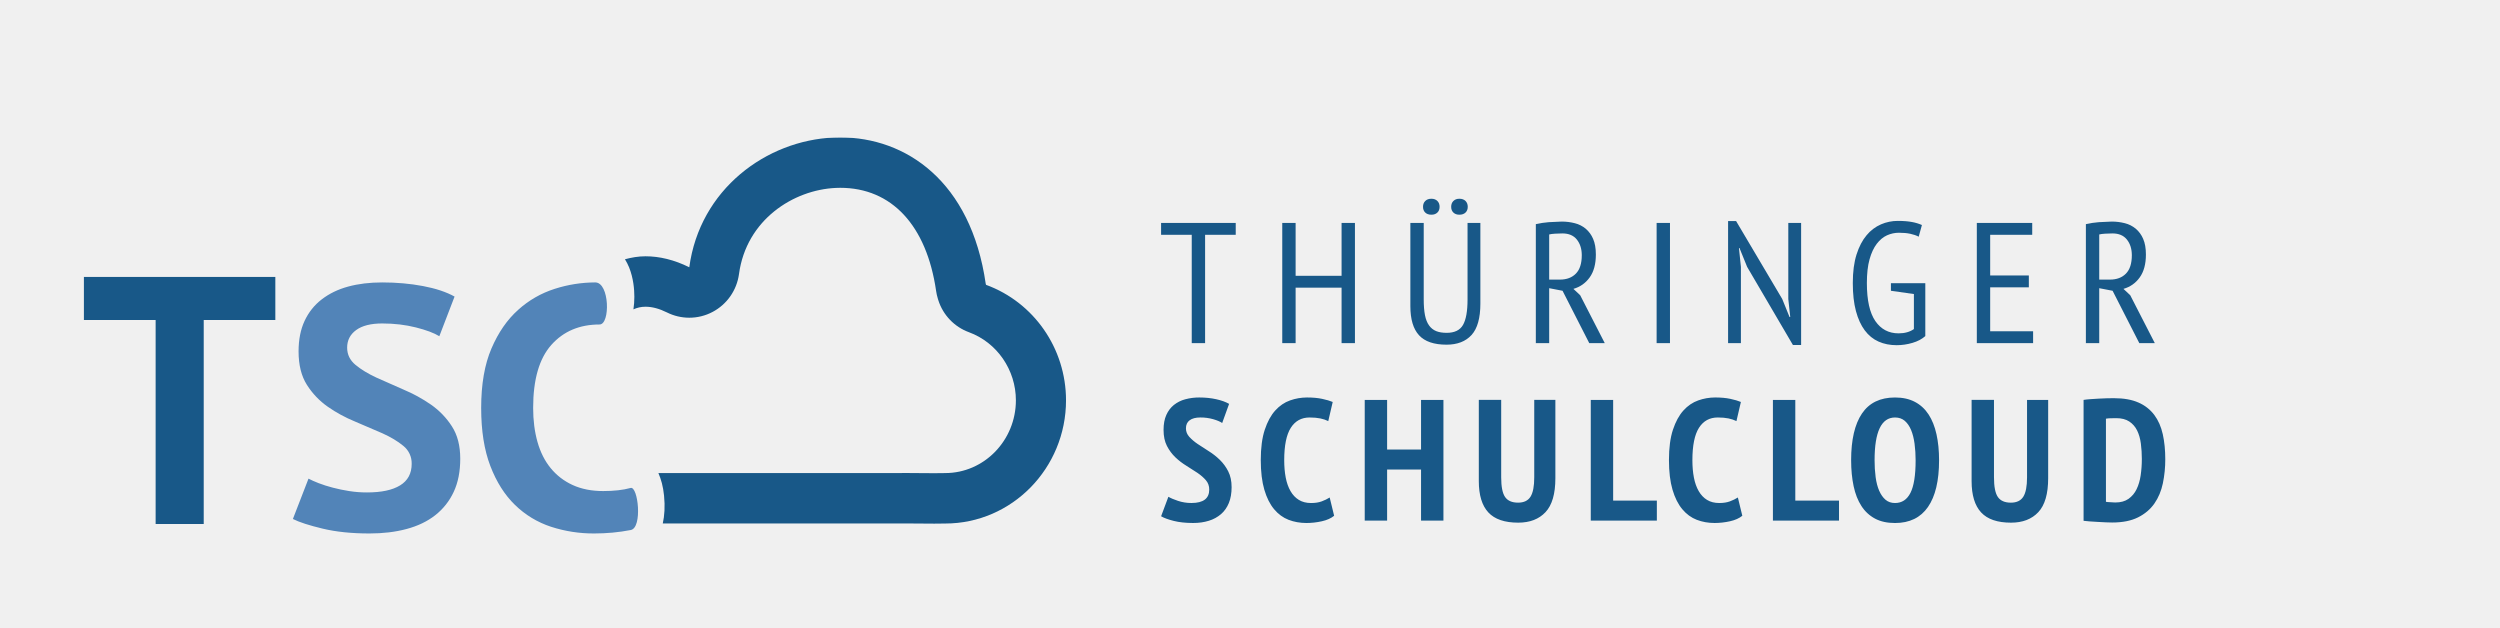
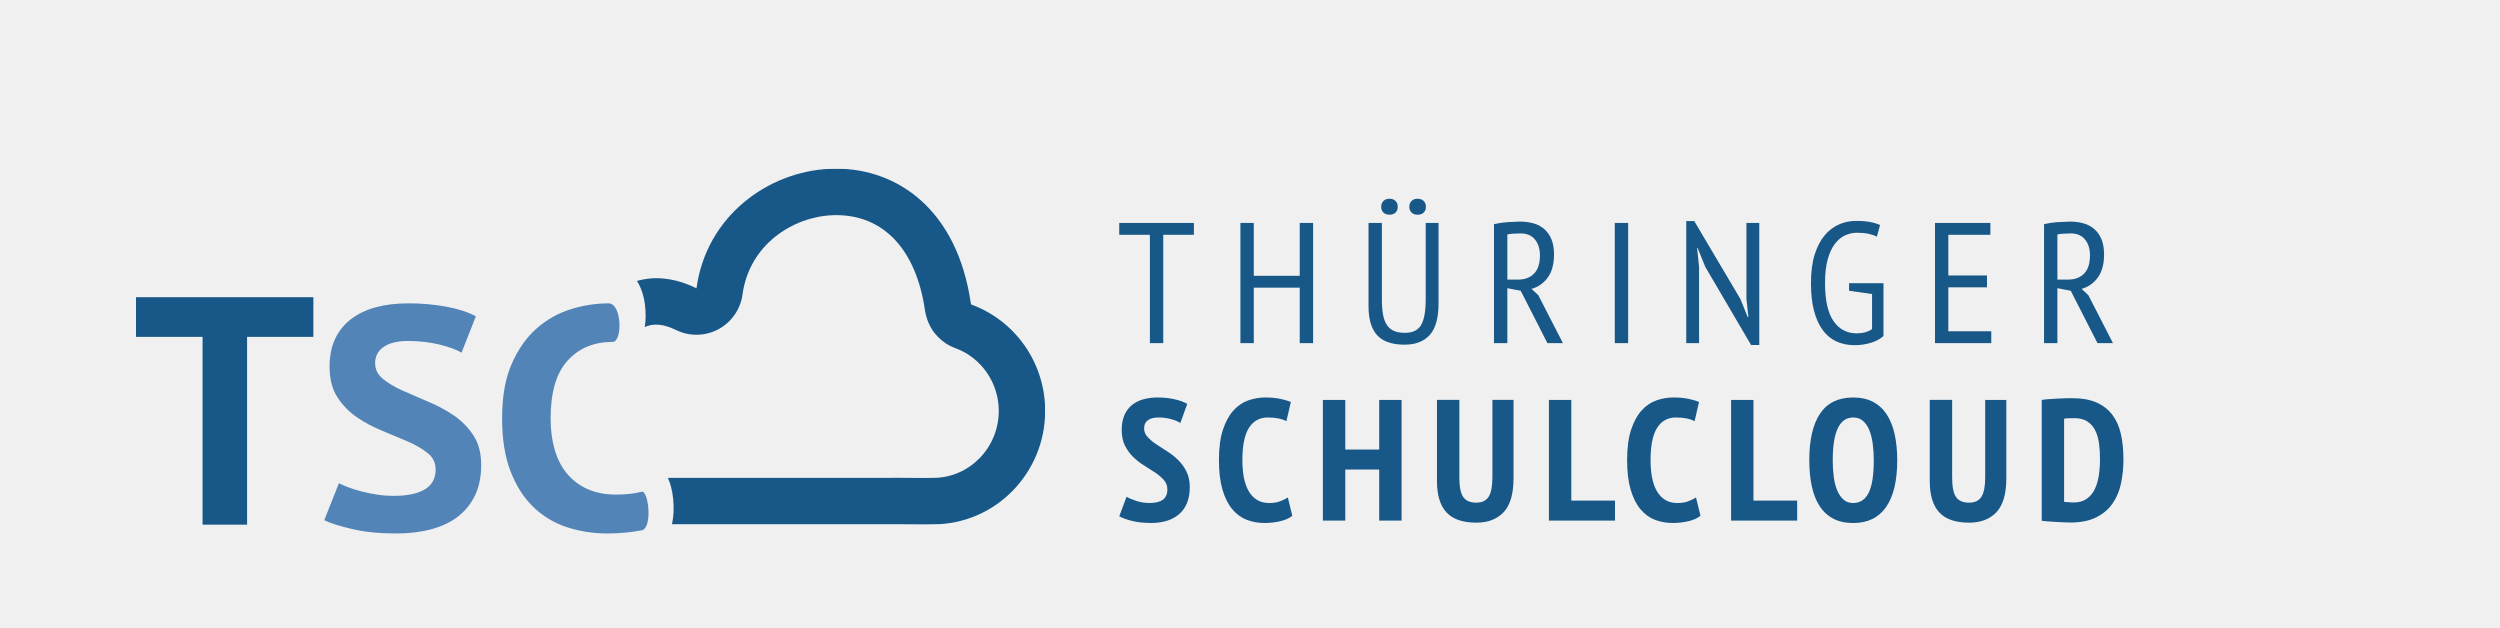
<svg xmlns="http://www.w3.org/2000/svg" xmlns:xlink="http://www.w3.org/1999/xlink" width="239" height="60">
  <defs>
-     <path id="A" d="M.001.135h93.911v36.966H.001z" />
+     <path id="A" d="M.001.124h86.918v34.048H.001z" />
  </defs>
  <g fill="none" fill-rule="evenodd">
-     <g transform="translate(8 13)">
-       <path d="M31.356 31.341a2.12 2.12 0 0 0-.796-1.714c-.531-.44-1.198-.84-2-1.203l-2.612-1.121c-.938-.385-1.808-.857-2.61-1.418a7.31 7.31 0 0 1-1.998-2.094c-.531-.835-.797-1.901-.797-3.198 0-1.121.192-2.093.576-2.917s.931-1.512 1.645-2.061 1.554-.956 2.525-1.22S27.346 14 28.542 14c1.379 0 2.678.116 3.898.347s2.226.565 3.017 1.005L34 19.143c-.497-.308-1.243-.589-2.237-.84s-2.068-.38-3.22-.38c-1.085 0-1.916.209-2.491.628s-.865.978-.865 1.681c0 .659.266 1.207.797 1.648s1.198.846 2 1.218l2.609 1.154a14.29 14.29 0 0 1 2.612 1.433c.802.562 1.469 1.254 2 2.078S36 29.615 36 30.848s-.208 2.29-.628 3.181a6.07 6.07 0 0 1-1.763 2.226c-.755.593-1.672 1.031-2.746 1.319S28.61 38 27.322 38c-1.695 0-3.186-.152-4.475-.462s-2.237-.614-2.847-.923l1.493-3.857c.247.132.568.275.964.43a12.52 12.52 0 0 0 1.34.427 15.33 15.33 0 0 0 1.577.33 10.76 10.76 0 0 0 1.711.132c1.379 0 2.434-.224 3.169-.677s1.103-1.135 1.103-2.06m20.946 6.33c-1.137.221-2.306.33-3.502.33a13.14 13.14 0 0 1-4.125-.642 8.9 8.9 0 0 1-3.433-2.077c-.989-.956-1.778-2.198-2.365-3.727S38 28.176 38 26c0-2.264.327-4.159.984-5.688s1.507-2.757 2.552-3.691a9.5 9.5 0 0 1 3.504-2.011 12.76 12.76 0 0 1 3.865-.611c1.379 0 1.448 4.022.414 4.022-1.911 0-3.446.648-4.606 1.947S42.969 23.275 42.969 26c0 1.187.138 2.27.414 3.248s.695 1.813 1.26 2.504 1.264 1.232 2.103 1.617 1.813.576 2.917.576c1.034 0 1.91-.099 2.623-.297s1.155 3.802.016 4.022" fill="#5284b8" />
+     <g transform="translate(13 16)">
+       <path d="M28.646 28.896c0-.643-.248-1.168-.746-1.571s-1.123-.77-1.875-1.102l-2.449-1.027c-.879-.353-1.695-.786-2.447-1.299a6.77 6.77 0 0 1-1.873-1.92c-.498-.766-.748-1.743-.748-2.931 0-1.027.18-1.918.54-2.674a5.05 5.05 0 0 1 1.542-1.889c.666-.502 1.457-.876 2.367-1.118S24.887 13 26.008 13a20.09 20.09 0 0 1 3.655.318c1.144.212 2.087.518 2.828.921l-1.367 3.475c-.466-.282-1.165-.54-2.097-.77s-1.939-.348-3.019-.348c-1.017 0-1.796.191-2.335.576a1.79 1.79 0 0 0-.811 1.541c0 .604.25 1.107.748 1.511s1.123.776 1.875 1.117l2.446 1.058a13.49 13.49 0 0 1 2.449 1.314 6.88 6.88 0 0 1 1.875 1.905c.498.755.745 1.696.745 2.826s-.195 2.1-.589 2.915a5.62 5.62 0 0 1-1.653 2.041c-.71.546-1.568.945-2.574 1.209s-2.113.391-3.32.391c-1.589 0-2.987-.14-4.195-.423s-2.097-.563-2.669-.846l1.4-3.536a8.93 8.93 0 0 0 .903.394 12.46 12.46 0 0 0 1.256.391 14.66 14.66 0 0 0 1.479.302 10.26 10.26 0 0 0 1.604.121c1.292 0 2.282-.206 2.971-.62s1.034-1.04 1.034-1.888m19.703 5.803c-1.061.203-2.152.302-3.268.302-1.353 0-2.637-.197-3.85-.589a8.3 8.3 0 0 1-3.204-1.904c-.923-.877-1.66-2.015-2.207-3.416S35 25.995 35 24c0-2.075.305-3.812.919-5.214s1.406-2.527 2.382-3.383 2.068-1.472 3.27-1.843a12.12 12.12 0 0 1 3.607-.56c1.287 0 1.351 3.687.387 3.687-1.784 0-3.216.594-4.299 1.784S39.638 21.502 39.638 24c0 1.088.129 2.081.387 2.977s.649 1.662 1.176 2.295a5.39 5.39 0 0 0 1.963 1.482c.784.352 1.692.528 2.722.528.965 0 1.782-.091 2.448-.272s1.078 3.485.015 3.687" fill="#5284b8" />
      <mask id="B" fill="#fff">
        <use xlink:href="#A" />
      </mask>
-       <path d="M86.267 14.23l-.032-.103C84.818 4.309 78.592.134 72.323.134a15.05 15.05 0 0 0-.601.013C65.257.42 58.901 5.091 57.896 12.552c-1.44-.718-2.859-1.051-4.188-1.051-.686 0-1.334.116-1.962.284.149.244.286.5.399.783.412 1.032.499 2.094.499 2.803a7.85 7.85 0 0 1-.089 1.204c.35-.162.732-.252 1.154-.252.636 0 1.328.185 2.055.548a4.77 4.77 0 0 0 2.132.503c.773 0 1.545-.188 2.245-.563 1.366-.728 2.298-2.072 2.507-3.612.697-5.177 5.195-8.062 9.276-8.234.133-.006.265-.01.398-.01h.002c4.922 0 8.262 3.597 9.169 9.864a4.64 4.64 0 0 0 .163.726c.013.048.037.122.048.158a4.81 4.81 0 0 0 2.926 3.057c2.681.982 4.486 3.599 4.489 6.505 0 3.838-3.033 6.961-6.763 6.961-.037 0-.074 0-.112.002l-.922.01c-.404 0-.82-.005-1.242-.008l-1.409-.01-.641.003H54.941c.252.577.455 1.267.543 2.165.104 1.037.043 1.909-.123 2.657h22.668l.641-.003 2.651.018 1.036-.011c6.389 0 11.555-5.296 11.555-11.783-.005-4.946-3.062-9.358-7.645-11.036h0zm-67.945 3.364h-6.846v19.507H6.878V17.594H.001v-4.119h18.321v4.119z" fill="#185888" mask="url(#B)" />
+       <path d="M79.843 13.106l-.03-.095C78.501 3.969 72.739.123 66.937.123c-.185 0-.37.004-.556.012-5.984.252-11.866 4.554-12.796 11.426-1.333-.662-2.646-.968-3.876-.968-.634 0-1.235.107-1.816.262.138.225.265.46.37.721.382.95.461 1.929.461 2.582 0 .398-.03.767-.083 1.109.324-.15.677-.232 1.068-.232.589 0 1.229.17 1.902.505a4.43 4.43 0 0 0 1.973.463 4.42 4.42 0 0 0 2.078-.518c1.265-.671 2.127-1.908 2.321-3.326.645-4.768 4.808-7.426 8.586-7.584a7.64 7.64 0 0 1 .368-.009h.001c4.555 0 7.646 3.313 8.487 9.085.033.228.083.452.151.669.012.044.034.113.044.145a4.44 4.44 0 0 0 2.708 2.816c2.482.905 4.152 3.315 4.155 5.991 0 3.535-2.807 6.412-6.259 6.412-.034 0-.068 0-.104.001l-.853.009c-.374 0-.759-.004-1.149-.007l-1.304-.009-.593.003H50.85c.234.531.422 1.167.503 1.994.096.955.04 1.759-.114 2.447h20.98l.593-.003 2.454.016.958-.01c5.913 0 10.695-4.878 10.695-10.853-.004-4.555-2.834-8.619-7.076-10.164h0zm-62.886 3.098h-6.336v17.967H6.366V16.205H.001V12.41h16.957v3.794z" fill="#185888" mask="url(#B)" />
    </g>
-     <path d="M118.136 22.447h-2.929v10.356h-1.277V22.447H111v-1.132h7.136v1.132zm10.119 5.055h-4.394v5.301h-1.277V21.314h1.277v5.055h4.394v-5.055h1.277v11.489h-1.277v-5.301zm12.043-6.188h1.226v7.698c0 1.39-.281 2.394-.843 3.012s-1.36.927-2.393.927c-1.203 0-2.08-.301-2.631-.903s-.826-1.526-.826-2.774v-7.96h1.277v7.32c0 .591.04 1.089.119 1.494s.21.733.392.985a1.54 1.54 0 0 0 .681.542c.272.11.607.164 1.005.164.749 0 1.269-.252 1.558-.755s.434-1.313.434-2.429v-7.32zm-4.257-1.543c0-.23.071-.416.213-.558s.338-.213.588-.213c.238 0 .429.071.571.213s.213.328.213.558-.071.413-.213.55-.332.205-.571.205c-.25 0-.446-.068-.588-.205s-.213-.32-.213-.55zm2.691 0c0-.23.071-.416.213-.558s.332-.213.571-.213c.25 0 .446.071.588.213s.213.328.213.558-.071.413-.213.55-.338.205-.588.205c-.238 0-.429-.068-.571-.205s-.213-.32-.213-.55zm8.092 1.658a8.69 8.69 0 0 1 1.235-.189l1.235-.057a4.96 4.96 0 0 1 1.26.156 2.64 2.64 0 0 1 1.039.525 2.6 2.6 0 0 1 .707.968c.176.399.264.9.264 1.502 0 .908-.196 1.636-.588 2.183s-.911.914-1.558 1.1l.647.607 2.35 4.579h-1.482l-2.554-5.006-1.277-.246v5.252h-1.277V21.429zm1.277 5.301h1.022c.647 0 1.158-.191 1.533-.574s.562-.968.562-1.756c0-.602-.156-1.1-.468-1.494s-.775-.591-1.388-.591l-.707.025c-.244.016-.429.041-.553.074v4.317zm10.272-5.416h1.277v11.489h-1.277V21.314zm8.654 4.202l-.732-1.805h-.051l.187 1.805v7.287h-1.226V21.134h.766l4.411 7.451.698 1.723h.068l-.187-1.723v-7.271h1.226v11.669h-.783l-4.377-7.468zm13.746 1.559h3.287v5.055c-.318.284-.727.501-1.226.648a5.32 5.32 0 0 1-1.516.222c-.636 0-1.212-.115-1.729-.345s-.957-.588-1.32-1.075-.644-1.102-.843-1.846-.298-1.636-.298-2.675c0-1.072.119-1.983.358-2.733s.559-1.362.962-1.838a3.69 3.69 0 0 1 1.379-1.042 4.04 4.04 0 0 1 1.592-.328c.545 0 1.002.036 1.371.107a4.15 4.15 0 0 1 .945.287l-.307 1.116c-.227-.12-.497-.213-.809-.279s-.673-.098-1.081-.098a2.74 2.74 0 0 0-1.141.246c-.363.164-.69.435-.979.812s-.519.873-.69 1.485-.255 1.368-.255 2.265c0 1.641.27 2.853.809 3.635s1.28 1.174 2.222 1.174c.59 0 1.079-.137 1.465-.41V28.11l-2.197-.312v-.722zm8.211-5.761h5.296v1.132h-4.019v3.89h3.696v1.132h-3.696v4.202h4.104v1.132h-5.381V21.314zm10.425.115a8.69 8.69 0 0 1 1.235-.189l1.235-.057a4.96 4.96 0 0 1 1.26.156 2.64 2.64 0 0 1 1.039.525 2.6 2.6 0 0 1 .707.968c.176.399.264.9.264 1.502 0 .908-.196 1.636-.588 2.183s-.911.914-1.558 1.1l.647.607 2.35 4.579h-1.482l-2.554-5.006-1.277-.246v5.252h-1.277V21.429zm1.277 5.301h1.022c.647 0 1.158-.191 1.533-.574s.562-.968.562-1.756c0-.602-.156-1.1-.468-1.494s-.775-.591-1.388-.591l-.707.025c-.244.016-.429.041-.553.074v4.317zm-85.084 20.072a1.32 1.32 0 0 0-.323-.898c-.215-.247-.484-.481-.807-.701l-1.053-.676a6.19 6.19 0 0 1-1.053-.808c-.323-.308-.592-.67-.807-1.088s-.323-.929-.323-1.533c0-.56.088-1.036.263-1.426s.416-.709.722-.956a2.95 2.95 0 0 1 1.087-.544 5.05 5.05 0 0 1 1.342-.173c.577 0 1.115.055 1.613.165s.911.258 1.24.445l-.662 1.83c-.192-.132-.478-.253-.858-.363a4.41 4.41 0 0 0-1.231-.165c-.441 0-.781.088-1.019.264s-.357.434-.357.775c0 .308.108.58.323.816a4.55 4.55 0 0 0 .807.684l1.053.684a6.26 6.26 0 0 1 1.053.824 4.14 4.14 0 0 1 .807 1.104c.215.423.323.926.323 1.508s-.088 1.088-.263 1.516-.425.783-.747 1.063a3.23 3.23 0 0 1-1.163.635c-.453.143-.957.214-1.511.214-.702 0-1.316-.066-1.843-.198s-.931-.28-1.214-.445l.696-1.863c.226.132.538.264.934.396a4.01 4.01 0 0 0 1.274.198c1.132 0 1.698-.429 1.698-1.286zm11.942 2.505c-.294.242-.688.418-1.18.527a6.73 6.73 0 0 1-1.469.165c-.611 0-1.18-.102-1.707-.305s-.988-.541-1.384-1.014-.708-1.093-.934-1.863-.34-1.714-.34-2.835c0-1.165.127-2.132.382-2.901s.589-1.382 1.002-1.838.886-.777 1.418-.964a4.84 4.84 0 0 1 1.613-.28c.555 0 1.039.044 1.452.132s.75.187 1.01.297l-.425 1.83c-.215-.11-.467-.195-.756-.255s-.631-.091-1.027-.091c-.781 0-1.381.33-1.8.989s-.628 1.692-.628 3.099c0 .604.048 1.157.144 1.657s.249.931.459 1.294.475.643.798.841.71.297 1.163.297c.396 0 .736-.052 1.019-.157s.538-.228.764-.371l.425 1.747zm8.308-4.418h-3.244v4.879h-2.14V38.231h2.14v4.747h3.244v-4.747h2.14v11.538h-2.14V44.89zm10.821-6.659h2.021v7.484c0 1.495-.314 2.577-.943 3.247s-1.497 1.005-2.607 1.005c-1.302 0-2.256-.327-2.861-.981s-.909-1.651-.909-2.992v-7.764h2.14v7.401c0 .901.125 1.53.374 1.887s.662.536 1.24.536c.555 0 .951-.19 1.189-.569s.357-.997.357-1.854v-7.401zm11.721 11.538h-6.317V38.231h2.14v9.626h4.178v1.912zm8.172-.462c-.294.242-.688.418-1.18.527a6.73 6.73 0 0 1-1.469.165c-.611 0-1.18-.102-1.707-.305s-.988-.541-1.384-1.014-.708-1.093-.934-1.863-.34-1.714-.34-2.835c0-1.165.127-2.132.382-2.901s.589-1.382 1.002-1.838.886-.777 1.418-.964a4.84 4.84 0 0 1 1.613-.28c.555 0 1.039.044 1.452.132s.75.187 1.01.297l-.425 1.83c-.215-.11-.467-.195-.756-.255s-.631-.091-1.027-.091c-.781 0-1.381.33-1.8.989s-.628 1.692-.628 3.099c0 .604.048 1.157.144 1.657s.249.931.459 1.294.475.643.798.841.71.297 1.163.297c.396 0 .736-.052 1.019-.157s.538-.228.764-.371l.425 1.747zm9.242.462h-6.317V38.231h2.14v9.626h4.178v1.912zm1.16-5.768c0-1.956.345-3.445 1.036-4.467S179.747 38 181.163 38c.736 0 1.37.14 1.902.42s.968.681 1.308 1.203.592 1.154.756 1.896.246 1.569.246 2.481c0 1.956-.354 3.445-1.061 4.467S182.555 50 181.163 50c-.747 0-1.384-.14-1.91-.42a3.49 3.49 0 0 1-1.299-1.203c-.34-.522-.589-1.154-.747-1.896s-.238-1.569-.238-2.481zm2.242 0a12.09 12.09 0 0 0 .102 1.624c.068.5.181.931.34 1.294s.359.648.603.857.546.313.909.313c.657 0 1.149-.324 1.477-.973s.492-1.687.492-3.115a11.82 11.82 0 0 0-.102-1.591c-.068-.5-.178-.934-.331-1.302s-.354-.659-.603-.874-.56-.321-.934-.321c-1.302 0-1.953 1.363-1.953 4.088zm14.574-5.769h2.021v7.484c0 1.495-.314 2.577-.943 3.247s-1.497 1.005-2.607 1.005c-1.302 0-2.256-.327-2.861-.981s-.909-1.651-.909-2.992V38.23h2.14v7.401c0 .901.125 1.53.374 1.887s.662.536 1.24.536c.555 0 .951-.19 1.189-.569s.357-.997.357-1.854V38.23zm5.404 0c.204-.033.433-.058.688-.074l.781-.049.773-.033.662-.008c.94 0 1.724.14 2.352.42a3.73 3.73 0 0 1 1.511 1.187c.379.511.648 1.124.807 1.838s.238 1.511.238 2.39a11.21 11.21 0 0 1-.229 2.299c-.153.731-.422 1.374-.807 1.929s-.906.997-1.562 1.327-1.483.495-2.479.495a14.03 14.03 0 0 1-.594-.016l-.781-.041-.781-.049-.577-.058V38.231zm3.125 1.747l-.552.008a2.53 2.53 0 0 0-.433.041v7.945c.034.011.093.019.178.025l.272.016.272.016.178.008c.509 0 .928-.115 1.257-.346a2.37 2.37 0 0 0 .773-.923c.187-.385.317-.827.391-1.327a10.81 10.81 0 0 0 .11-1.574 11.27 11.27 0 0 0-.093-1.467c-.062-.472-.181-.887-.357-1.245s-.425-.643-.747-.857-.739-.321-1.248-.321z" fill="#185888" fill-rule="nonzero" />
+     <path d="M114.136 22.447h-2.929v10.356h-1.277V22.447H107v-1.132h7.136v1.132zm10.119 5.055h-4.394v5.301h-1.277V21.314h1.277v5.055h4.394v-5.055h1.277v11.489h-1.277v-5.301zm12.043-6.188h1.226v7.698c0 1.39-.281 2.394-.843 3.012s-1.36.927-2.393.927c-1.203 0-2.08-.301-2.631-.903s-.826-1.526-.826-2.774v-7.96h1.277v7.32c0 .591.04 1.089.119 1.494s.21.733.392.985a1.54 1.54 0 0 0 .681.542c.272.11.607.164 1.005.164.749 0 1.269-.252 1.558-.755s.434-1.313.434-2.429v-7.32zm-4.257-1.543c0-.23.071-.416.213-.558s.338-.213.588-.213c.238 0 .429.071.571.213s.213.328.213.558-.071.413-.213.55-.332.205-.571.205c-.25 0-.446-.068-.588-.205s-.213-.32-.213-.55zm2.691 0c0-.23.071-.416.213-.558s.332-.213.571-.213c.25 0 .446.071.588.213s.213.328.213.558-.071.413-.213.55-.338.205-.588.205c-.238 0-.429-.068-.571-.205s-.213-.32-.213-.55zm8.092 1.658a8.69 8.69 0 0 1 1.235-.189l1.235-.057a4.96 4.96 0 0 1 1.26.156 2.64 2.64 0 0 1 1.039.525 2.6 2.6 0 0 1 .707.968c.176.399.264.9.264 1.502 0 .908-.196 1.636-.588 2.183s-.911.914-1.558 1.1l.647.607 2.35 4.579h-1.482l-2.554-5.006-1.277-.246v5.252h-1.277V21.429zm1.277 5.301h1.022c.647 0 1.158-.191 1.533-.574s.562-.968.562-1.756c0-.602-.156-1.1-.468-1.494s-.775-.591-1.388-.591l-.707.025c-.244.016-.429.041-.553.074v4.317zm10.272-5.416h1.277v11.489h-1.277V21.314zm8.654 4.202l-.732-1.805h-.051l.187 1.805v7.287h-1.226V21.134h.766l4.411 7.451.698 1.723h.068l-.187-1.723v-7.271h1.226v11.669h-.783l-4.377-7.468zm13.746 1.559h3.287v5.055c-.318.284-.727.501-1.226.648a5.32 5.32 0 0 1-1.516.222c-.636 0-1.212-.115-1.729-.345s-.957-.588-1.32-1.075-.644-1.102-.843-1.846-.298-1.636-.298-2.675c0-1.072.119-1.983.358-2.733s.559-1.362.962-1.838a3.69 3.69 0 0 1 1.379-1.042 4.04 4.04 0 0 1 1.592-.328c.545 0 1.002.036 1.371.107a4.15 4.15 0 0 1 .945.287l-.307 1.116c-.227-.12-.497-.213-.809-.279s-.673-.098-1.081-.098a2.74 2.74 0 0 0-1.141.246c-.363.164-.69.435-.979.812s-.519.873-.69 1.485-.255 1.368-.255 2.265c0 1.641.27 2.853.809 3.635s1.28 1.174 2.222 1.174c.59 0 1.079-.137 1.465-.41V28.11l-2.197-.312v-.722zm8.211-5.761h5.296v1.132h-4.019v3.89h3.696v1.132h-3.696v4.202h4.104v1.132h-5.381V21.314zm10.425.115a8.69 8.69 0 0 1 1.235-.189l1.235-.057a4.96 4.96 0 0 1 1.26.156 2.64 2.64 0 0 1 1.039.525 2.6 2.6 0 0 1 .707.968c.176.399.264.9.264 1.502 0 .908-.196 1.636-.588 2.183s-.911.914-1.558 1.1l.647.607 2.35 4.579h-1.482l-2.554-5.006-1.277-.246v5.252h-1.277V21.429zm1.277 5.301h1.022c.647 0 1.158-.191 1.533-.574s.562-.968.562-1.756c0-.602-.156-1.1-.468-1.494s-.775-.591-1.388-.591l-.707.025c-.244.016-.429.041-.553.074v4.317zm-85.084 20.072a1.32 1.32 0 0 0-.323-.898c-.215-.247-.484-.481-.807-.701l-1.053-.676a6.19 6.19 0 0 1-1.053-.808c-.323-.308-.592-.67-.807-1.088s-.323-.929-.323-1.533c0-.56.088-1.036.263-1.426s.416-.709.722-.956a2.95 2.95 0 0 1 1.087-.544 5.05 5.05 0 0 1 1.342-.173c.577 0 1.115.055 1.613.165s.911.258 1.24.445l-.662 1.83c-.192-.132-.478-.253-.858-.363a4.41 4.41 0 0 0-1.231-.165c-.441 0-.781.088-1.019.264s-.357.434-.357.775c0 .308.108.58.323.816a4.55 4.55 0 0 0 .807.684l1.053.684a6.26 6.26 0 0 1 1.053.824 4.14 4.14 0 0 1 .807 1.104c.215.423.323.926.323 1.508s-.088 1.088-.263 1.516-.425.783-.747 1.063a3.23 3.23 0 0 1-1.163.635c-.453.143-.957.214-1.511.214-.702 0-1.316-.066-1.843-.198s-.931-.28-1.214-.445l.696-1.863c.226.132.538.264.934.396a4.01 4.01 0 0 0 1.274.198c1.132 0 1.698-.429 1.698-1.286zm11.942 2.505c-.294.242-.688.418-1.18.527a6.73 6.73 0 0 1-1.469.165c-.611 0-1.18-.102-1.707-.305s-.988-.541-1.384-1.014-.708-1.093-.934-1.863-.34-1.714-.34-2.835c0-1.165.127-2.132.382-2.901s.589-1.382 1.002-1.838.886-.777 1.418-.964a4.84 4.84 0 0 1 1.613-.28c.555 0 1.039.044 1.452.132s.75.187 1.01.297l-.425 1.83c-.215-.11-.467-.195-.756-.255s-.631-.091-1.027-.091c-.781 0-1.381.33-1.8.989s-.628 1.692-.628 3.099c0 .604.048 1.157.144 1.657s.249.931.459 1.294.475.643.798.841.71.297 1.163.297c.396 0 .736-.052 1.019-.157s.538-.228.764-.371l.425 1.747zm8.308-4.418h-3.244v4.879h-2.14V38.231h2.14v4.747h3.244v-4.747h2.14v11.538h-2.14V44.89zm10.821-6.659h2.021v7.484c0 1.495-.314 2.577-.943 3.247s-1.497 1.005-2.607 1.005c-1.302 0-2.256-.327-2.861-.981s-.909-1.651-.909-2.992v-7.764h2.14v7.401c0 .901.125 1.53.374 1.887s.662.536 1.24.536c.555 0 .951-.19 1.189-.569s.357-.997.357-1.854v-7.401zm11.721 11.538h-6.317V38.231h2.14v9.626h4.178v1.912zm8.172-.462c-.294.242-.688.418-1.18.527a6.73 6.73 0 0 1-1.469.165c-.611 0-1.18-.102-1.707-.305s-.988-.541-1.384-1.014-.708-1.093-.934-1.863-.34-1.714-.34-2.835c0-1.165.127-2.132.382-2.901s.589-1.382 1.002-1.838.886-.777 1.418-.964a4.84 4.84 0 0 1 1.613-.28c.555 0 1.039.044 1.452.132s.75.187 1.01.297l-.425 1.83c-.215-.11-.467-.195-.756-.255s-.631-.091-1.027-.091c-.781 0-1.381.33-1.8.989s-.628 1.692-.628 3.099c0 .604.048 1.157.144 1.657s.249.931.459 1.294.475.643.798.841.71.297 1.163.297c.396 0 .736-.052 1.019-.157s.538-.228.764-.371l.425 1.747zm9.242.462h-6.317V38.231h2.14v9.626h4.178v1.912zm1.16-5.768c0-1.956.345-3.445 1.036-4.467S175.747 38 177.163 38c.736 0 1.37.14 1.902.42s.968.681 1.308 1.203.592 1.154.756 1.896.246 1.569.246 2.481c0 1.956-.354 3.445-1.061 4.467S178.555 50 177.163 50c-.747 0-1.384-.14-1.91-.42a3.49 3.49 0 0 1-1.299-1.203c-.34-.522-.589-1.154-.747-1.896s-.238-1.569-.238-2.481zm2.242 0a12.09 12.09 0 0 0 .102 1.624c.068.5.181.931.34 1.294s.359.648.603.857.546.313.909.313c.657 0 1.149-.324 1.477-.973s.492-1.687.492-3.115a11.82 11.82 0 0 0-.102-1.591c-.068-.5-.178-.934-.331-1.302s-.354-.659-.603-.874-.56-.321-.934-.321c-1.302 0-1.953 1.363-1.953 4.088zm14.574-5.769h2.021v7.484c0 1.495-.314 2.577-.943 3.247s-1.497 1.005-2.607 1.005c-1.302 0-2.256-.327-2.861-.981s-.909-1.651-.909-2.992V38.23h2.14v7.401c0 .901.125 1.53.374 1.887s.662.536 1.24.536c.555 0 .951-.19 1.189-.569s.357-.997.357-1.854V38.23zm5.404 0c.204-.033.433-.058.688-.074l.781-.049.773-.033.662-.008c.94 0 1.724.14 2.352.42a3.73 3.73 0 0 1 1.511 1.187c.379.511.648 1.124.807 1.838s.238 1.511.238 2.39a11.21 11.21 0 0 1-.229 2.299c-.153.731-.422 1.374-.807 1.929s-.906.997-1.562 1.327-1.483.495-2.479.495a14.03 14.03 0 0 1-.594-.016l-.781-.041-.781-.049-.577-.058V38.231zm3.125 1.747l-.552.008a2.53 2.53 0 0 0-.433.041v7.945c.034.011.093.019.178.025l.272.016.272.016.178.008c.509 0 .928-.115 1.257-.346a2.37 2.37 0 0 0 .773-.923c.187-.385.317-.827.391-1.327a10.81 10.81 0 0 0 .11-1.574 11.27 11.27 0 0 0-.093-1.467c-.062-.472-.181-.887-.357-1.245s-.425-.643-.747-.857-.739-.321-1.248-.321z" fill="#185888" fill-rule="nonzero" />
  </g>
</svg>
